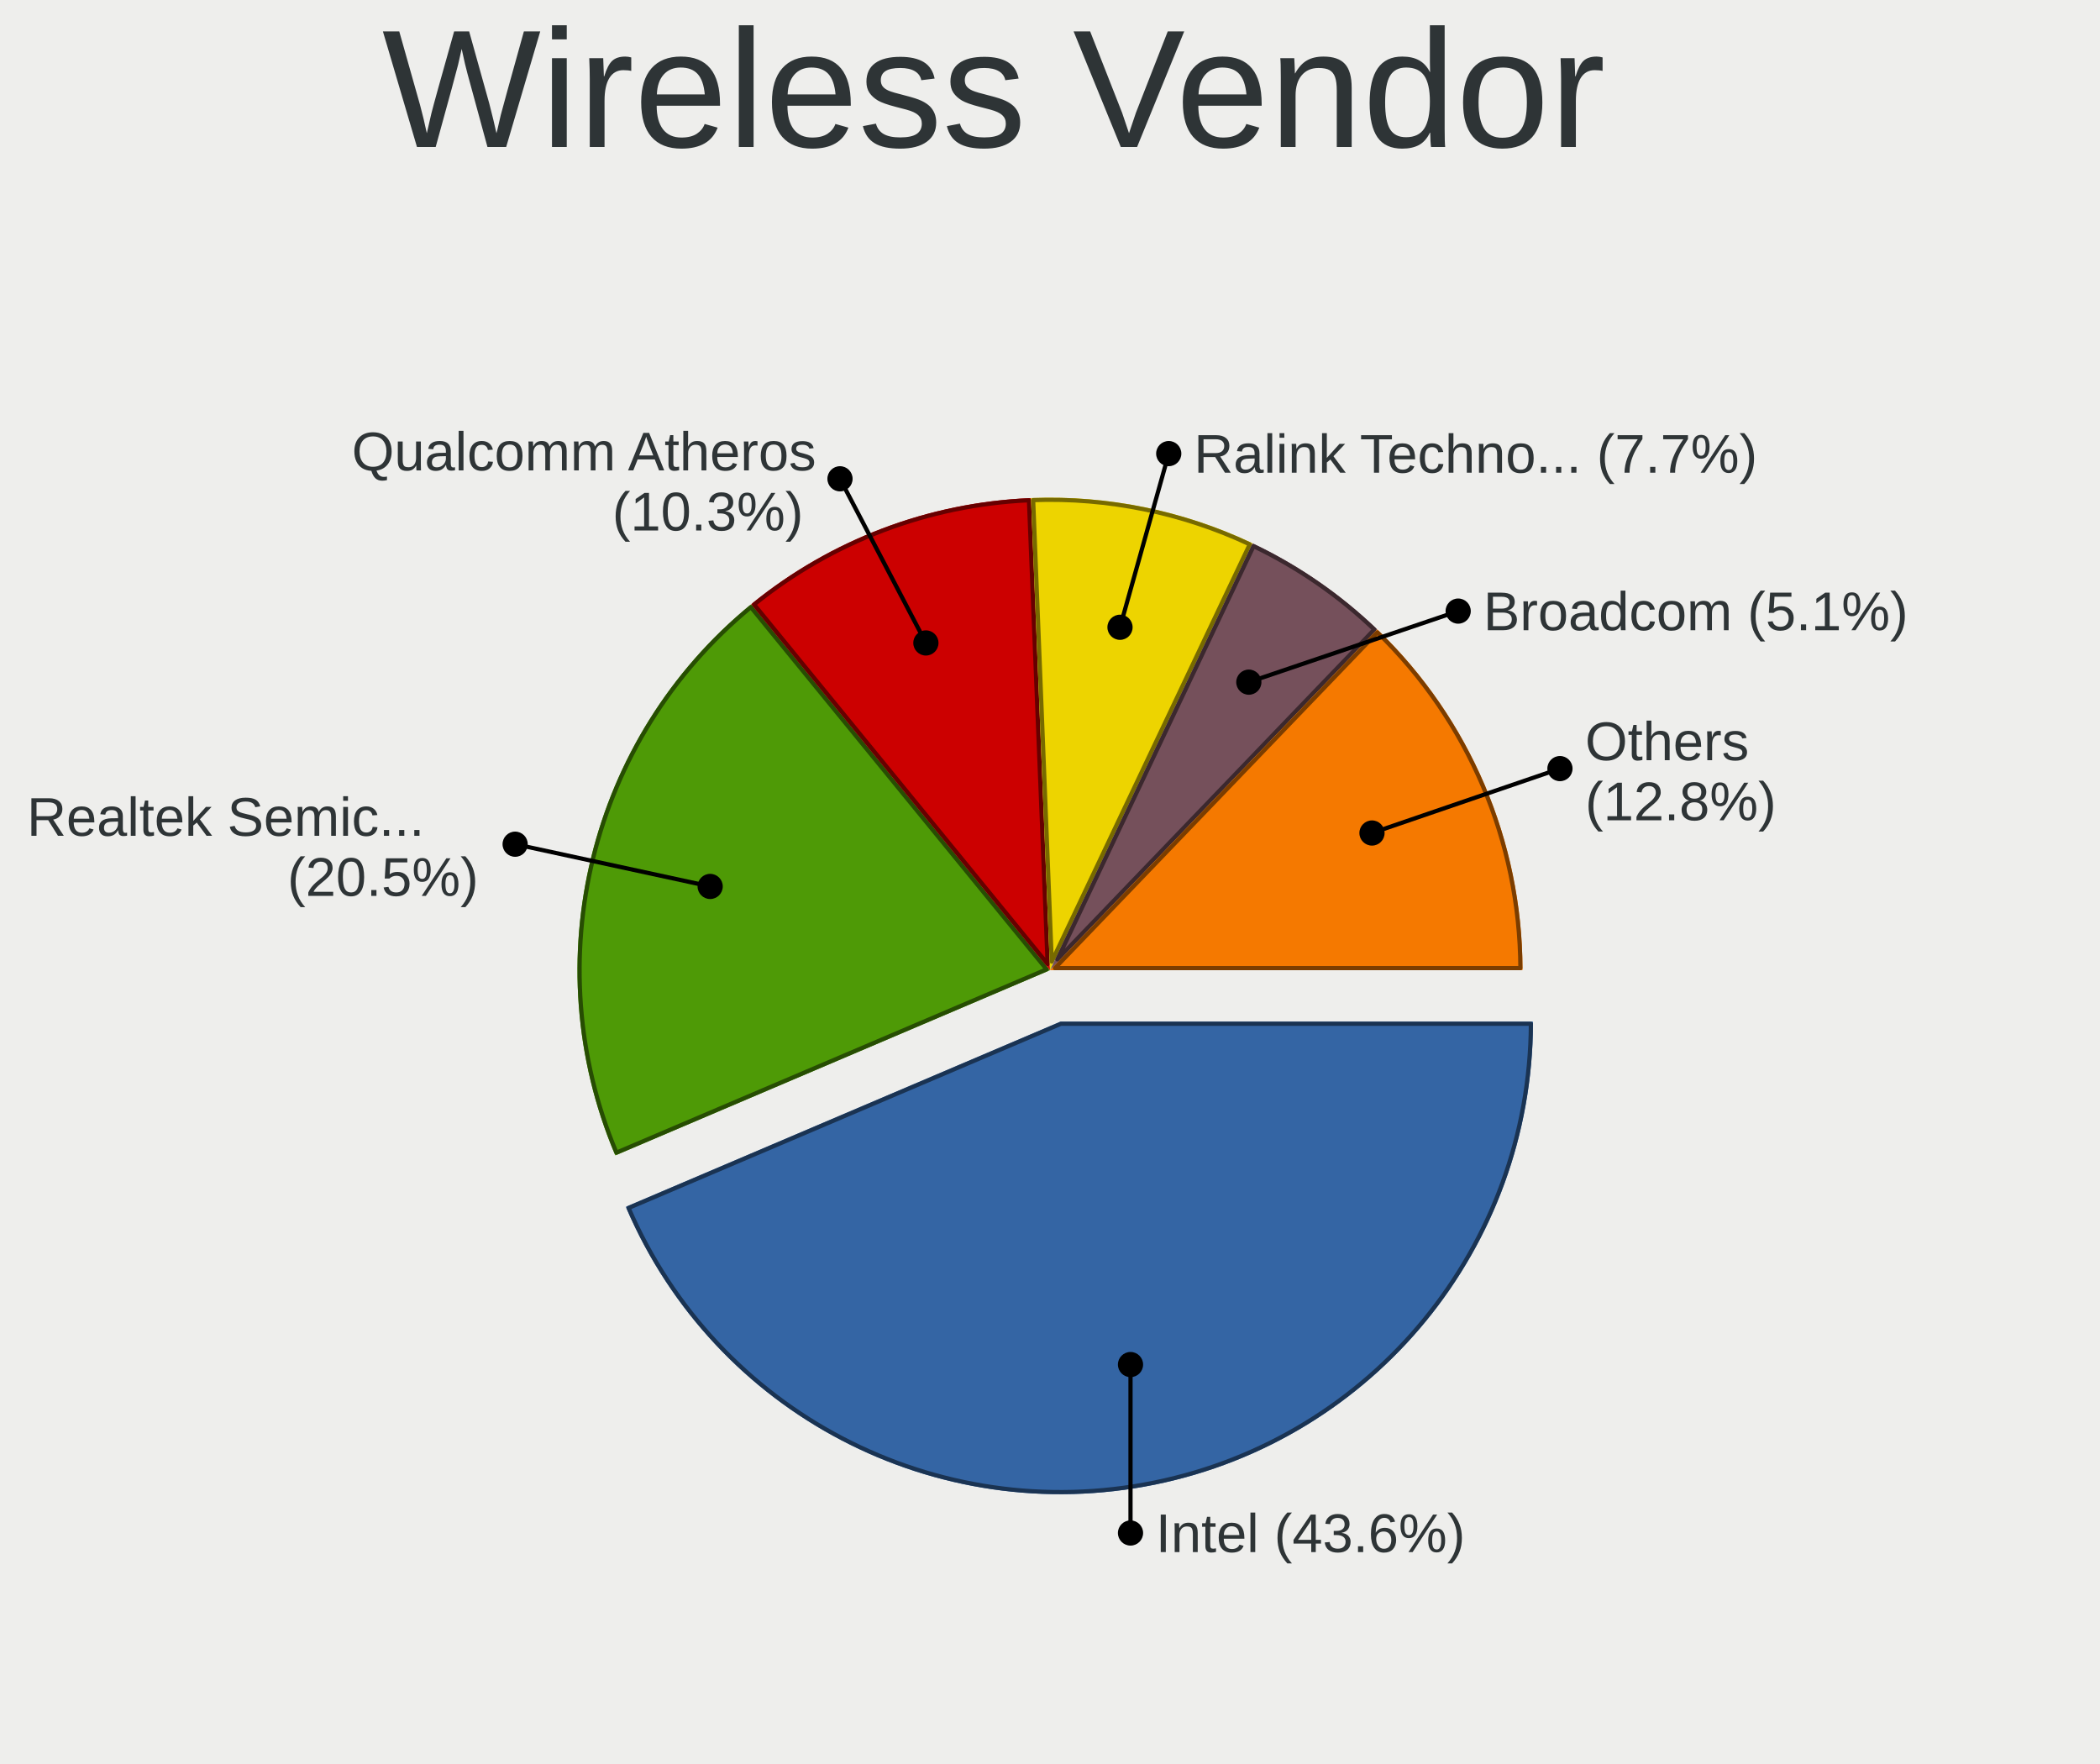
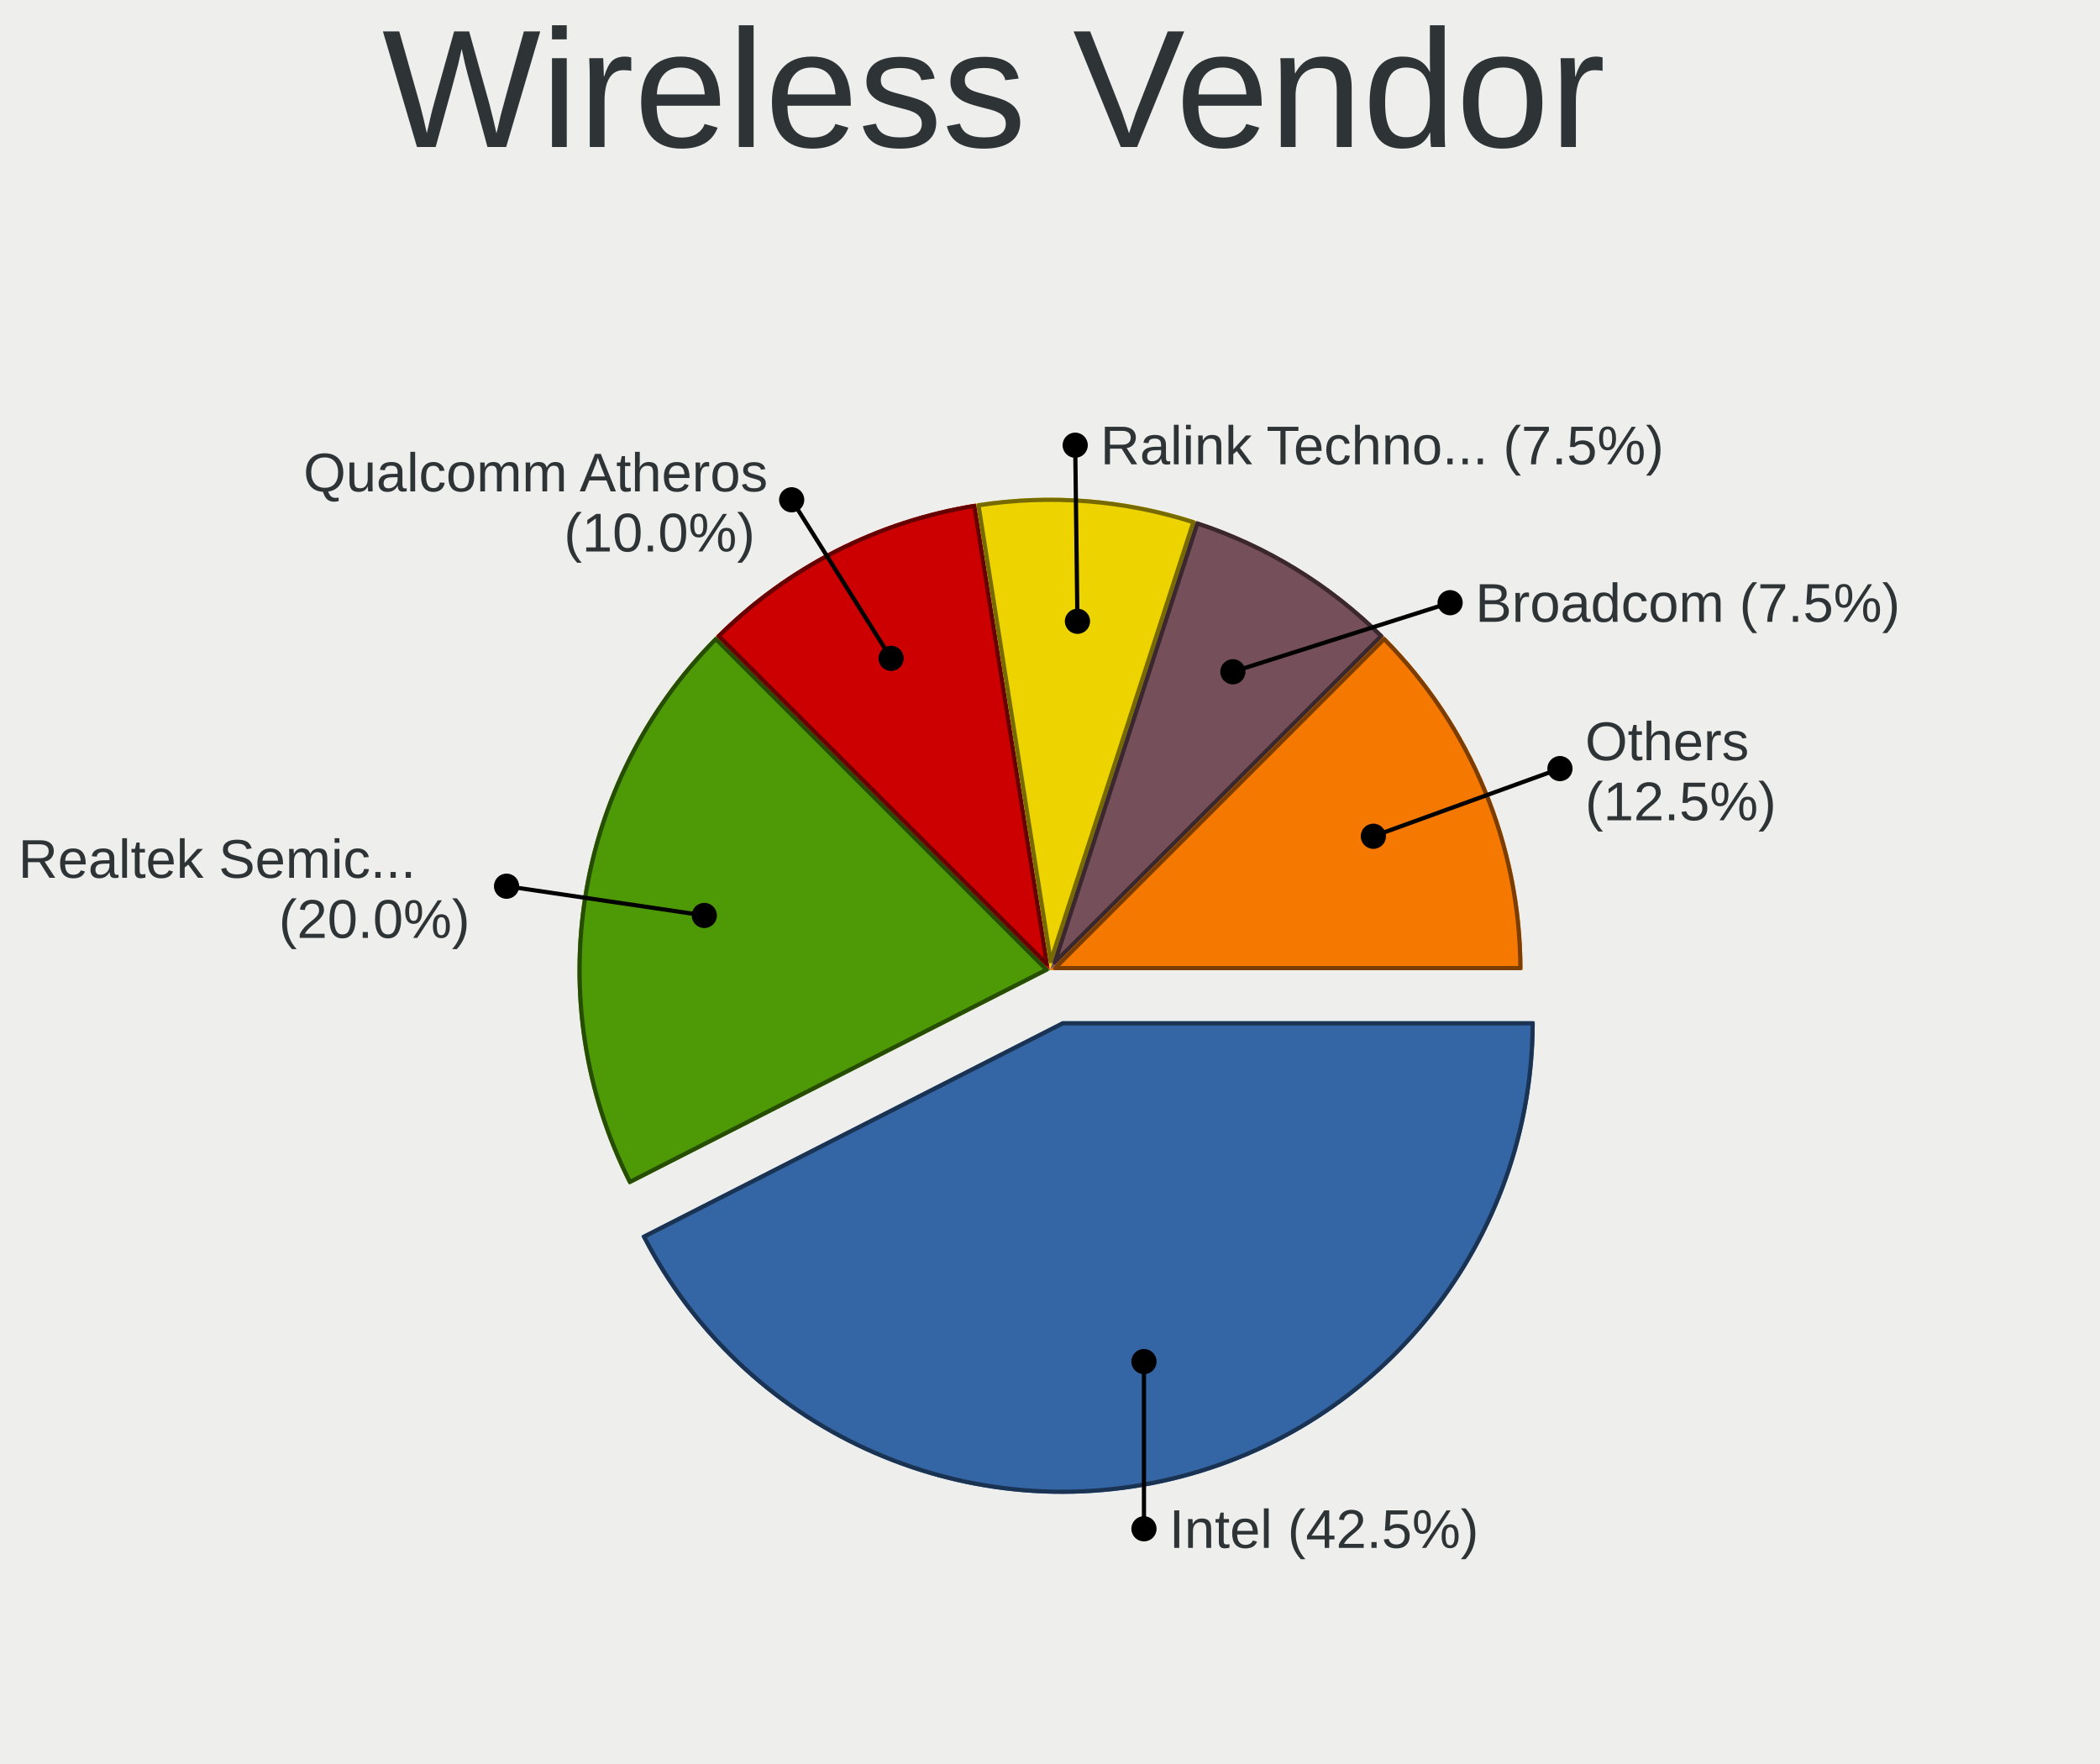
<svg xmlns="http://www.w3.org/2000/svg" width="500" height="420" version="1.0" id="ezcGraph">
  <defs />
  <g id="ezcGraphChart" color-rendering="optimizeQuality" shape-rendering="geometricPrecision" text-rendering="optimizeLegibility">
    <path d=" M 0,420 L 0,0 L 500,0 L 500,420 L 0,420 z " style="fill: #eeeeec; fill-opacity: 1.00; stroke: none;" id="ezcGraphPolygon_1" />
    <path d=" M 0,42 L 0,0 L 500,0 L 500,42 L 0,42 z " style="fill: #000000; fill-opacity: 0.00; stroke: none;" id="ezcGraphPolygon_2" />
-     <path d="M 252.50,243.25 L 365.00,243.25 A 112.50,112.50 0 0,1 149.00,287.34 z" style="fill: #3465a4; fill-opacity: 1.00; stroke: none; cursor: pointer;" id="ezcGraphCircleSector_4" />
-     <path d="M 252.60,243.75 L 364.50,243.75 A 112.00,112.00 0 0,1 149.66,287.61 z" style="fill: none; stroke: #1a3352; stroke-width: 1; stroke-opacity: 1.00; stroke-linecap: round; stroke-linejoin: round;" id="ezcGraphCircleSector_5" />
-     <path d="M 250.00,231.00 L 146.50,275.10 A 112.50,112.50 0 0,1 178.85,143.86 z" style="fill: #4e9a06; fill-opacity: 1.00; stroke: none; cursor: pointer;" id="ezcGraphCircleSector_6" />
-     <path d="M 249.19,230.80 L 146.77,274.44 A 112.00,112.00 0 0,1 178.78,144.56 z" style="fill: none; stroke: #274d03; stroke-width: 1; stroke-opacity: 1.00; stroke-linecap: round; stroke-linejoin: round;" id="ezcGraphCircleSector_7" />
-     <path d="M 250.00,231.00 L 178.85,143.86 A 112.50,112.50 0 0,1 245.47,118.59 z" style="fill: #cc0000; fill-opacity: 1.00; stroke: none; cursor: pointer;" id="ezcGraphCircleSector_8" />
-     <path d="M 249.44,229.52 L 179.55,143.93 A 112.00,112.00 0 0,1 244.99,119.11 z" style="fill: none; stroke: #660000; stroke-width: 1; stroke-opacity: 1.00; stroke-linecap: round; stroke-linejoin: round;" id="ezcGraphCircleSector_9" />
-     <path d="M 250.00,231.00 L 245.47,118.59 A 112.50,112.50 0 0,1 298.23,129.36 z" style="fill: #edd400; fill-opacity: 1.00; stroke: none; cursor: pointer;" id="ezcGraphCircleSector_10" />
-     <path d="M 250.42,228.95 L 245.99,119.07 A 112.00,112.00 0 0,1 297.56,129.60 z" style="fill: none; stroke: #776a00; stroke-width: 1; stroke-opacity: 1.00; stroke-linecap: round; stroke-linejoin: round;" id="ezcGraphCircleSector_11" />
-     <path d="M 250.00,231.00 L 298.23,129.36 A 112.50,112.50 0 0,1 327.93,149.86 z" style="fill: #75505b; fill-opacity: 1.00; stroke: none; cursor: pointer;" id="ezcGraphCircleSector_12" />
-     <path d="M 251.77,228.43 L 298.47,130.03 A 112.00,112.00 0 0,1 327.22,149.88 z" style="fill: none; stroke: #3b282e; stroke-width: 1; stroke-opacity: 1.00; stroke-linecap: round; stroke-linejoin: round;" id="ezcGraphCircleSector_13" />
-     <path d="M 250.00,231.00 L 327.93,149.86 A 112.50,112.50 0 0,1 362.50,231.00 z" style="fill: #f57900; fill-opacity: 1.00; stroke: none;" id="ezcGraphCircleSector_14" />
-     <path d="M 251.17,230.50 L 327.95,150.57 A 112.00,112.00 0 0,1 362.00,230.50 z" style="fill: none; stroke: #7b3d00; stroke-width: 1; stroke-opacity: 1.00; stroke-linecap: round; stroke-linejoin: round;" id="ezcGraphCircleSector_15" />
-     <path d=" M 220.45,153.082 L 200,114" style="fill: none; stroke: #000000; stroke-width: 1; stroke-opacity: 1.00; stroke-linecap: round; stroke-linejoin: round;" id="ezcGraphLine_16" />
-     <ellipse cx="220.45" cy="153.082" rx="3" ry="3" style="fill: #000000; fill-opacity: 1.00; stroke: none;" id="ezcGraphCircle_17" />
-     <ellipse cx="200" cy="114" rx="3" ry="3" style="fill: #000000; fill-opacity: 1.00; stroke: none;" id="ezcGraphCircle_18" />
-     <path d=" M 169.088,211.057 L 122.653,201" style="fill: none; stroke: #000000; stroke-width: 1; stroke-opacity: 1.00; stroke-linecap: round; stroke-linejoin: round;" id="ezcGraphLine_20" />
-     <ellipse cx="169.088" cy="211.057" rx="3" ry="3" style="fill: #000000; fill-opacity: 1.00; stroke: none;" id="ezcGraphCircle_21" />
-     <ellipse cx="122.653" cy="201" rx="3" ry="3" style="fill: #000000; fill-opacity: 1.00; stroke: none;" id="ezcGraphCircle_22" />
-     <path d=" M 266.669,149.351 L 278.271,108" style="fill: none; stroke: #000000; stroke-width: 1; stroke-opacity: 1.00; stroke-linecap: round; stroke-linejoin: round;" id="ezcGraphLine_24" />
-     <ellipse cx="266.669" cy="149.351" rx="3" ry="3" style="fill: #000000; fill-opacity: 1.00; stroke: none;" id="ezcGraphCircle_25" />
-     <ellipse cx="278.271" cy="108" rx="3" ry="3" style="fill: #000000; fill-opacity: 1.00; stroke: none;" id="ezcGraphCircle_26" />
-     <path d=" M 297.339,162.418 L 347.185,145.5" style="fill: none; stroke: #000000; stroke-width: 1; stroke-opacity: 1.00; stroke-linecap: round; stroke-linejoin: round;" id="ezcGraphLine_28" />
-     <ellipse cx="297.339" cy="162.418" rx="3" ry="3" style="fill: #000000; fill-opacity: 1.00; stroke: none;" id="ezcGraphCircle_29" />
-     <ellipse cx="347.185" cy="145.5" rx="3" ry="3" style="fill: #000000; fill-opacity: 1.00; stroke: none;" id="ezcGraphCircle_30" />
-     <path d=" M 326.665,198.336 L 371.417,183" style="fill: none; stroke: #000000; stroke-width: 1; stroke-opacity: 1.00; stroke-linecap: round; stroke-linejoin: round;" id="ezcGraphLine_32" />
-     <ellipse cx="326.665" cy="198.336" rx="3" ry="3" style="fill: #000000; fill-opacity: 1.00; stroke: none;" id="ezcGraphCircle_33" />
+     <path d="M 252.92,243.15 L 365.42,243.15 A 112.50,112.50 0 0,1 152.68,294.23 z" style="fill: #3465a4; fill-opacity: 1.00; stroke: none; cursor: pointer;" id="ezcGraphCircleSector_4" />
+     <path d="M 253.04,243.65 L 364.92,243.65 A 112.00,112.00 0 0,1 153.35,294.45 z" style="fill: none; stroke: #1a3352; stroke-width: 1; stroke-opacity: 1.00; stroke-linecap: round; stroke-linejoin: round;" id="ezcGraphCircleSector_5" />
+     <path d="M 250.00,231.00 L 149.76,282.07 A 112.50,112.50 0 0,1 170.45,151.45 z" style="fill: #4e9a06; fill-opacity: 1.00; stroke: none; cursor: pointer;" id="ezcGraphCircleSector_6" />
+     <path d="M 249.16,230.87 L 149.98,281.40 A 112.00,112.00 0 0,1 170.45,152.16 z" style="fill: none; stroke: #274d03; stroke-width: 1; stroke-opacity: 1.00; stroke-linecap: round; stroke-linejoin: round;" id="ezcGraphCircleSector_7" />
+     <path d="M 250.00,231.00 L 170.45,151.45 A 112.50,112.50 0 0,1 232.40,119.89 z" style="fill: #cc0000; fill-opacity: 1.00; stroke: none; cursor: pointer;" id="ezcGraphCircleSector_8" />
+     <path d="M 249.27,229.56 L 171.16,151.45 A 112.00,112.00 0 0,1 231.99,120.46 z" style="fill: none; stroke: #660000; stroke-width: 1; stroke-opacity: 1.00; stroke-linecap: round; stroke-linejoin: round;" id="ezcGraphCircleSector_9" />
+     <path d="M 250.00,231.00 L 232.40,119.89 A 112.50,112.50 0 0,1 284.76,124.01 z" style="fill: #edd400; fill-opacity: 1.00; stroke: none; cursor: pointer;" id="ezcGraphCircleSector_10" />
+     <path d="M 250.17,228.86 L 232.97,120.30 A 112.00,112.00 0 0,1 284.13,124.33 z" style="fill: none; stroke: #776a00; stroke-width: 1; stroke-opacity: 1.00; stroke-linecap: round; stroke-linejoin: round;" id="ezcGraphCircleSector_11" />
+     <path d="M 250.00,231.00 L 284.76,124.01 A 112.50,112.50 0 0,1 329.55,151.45 z" style="fill: #75505b; fill-opacity: 1.00; stroke: none; cursor: pointer;" id="ezcGraphCircleSector_12" />
+     <path d="M 251.12,229.17 L 285.09,124.64 A 112.00,112.00 0 0,1 328.84,151.45 z" style="fill: none; stroke: #3b282e; stroke-width: 1; stroke-opacity: 1.00; stroke-linecap: round; stroke-linejoin: round;" id="ezcGraphCircleSector_13" />
+     <path d="M 250.00,231.00 L 329.55,151.45 A 112.50,112.50 0 0,1 362.50,231.00 z" style="fill: #f57900; fill-opacity: 1.00; stroke: none;" id="ezcGraphCircleSector_14" />
+     <path d="M 251.21,230.50 L 329.55,152.16 A 112.00,112.00 0 0,1 362.00,230.50 z" style="fill: none; stroke: #7b3d00; stroke-width: 1; stroke-opacity: 1.00; stroke-linecap: round; stroke-linejoin: round;" id="ezcGraphCircleSector_15" />
+     <path d=" M 212.167,156.75 L 188.493,119" style="fill: none; stroke: #000000; stroke-width: 1; stroke-opacity: 1.00; stroke-linecap: round; stroke-linejoin: round;" id="ezcGraphLine_16" />
+     <ellipse cx="212.167" cy="156.75" rx="3" ry="3" style="fill: #000000; fill-opacity: 1.00; stroke: none;" id="ezcGraphCircle_17" />
+     <ellipse cx="188.493" cy="119" rx="3" ry="3" style="fill: #000000; fill-opacity: 1.00; stroke: none;" id="ezcGraphCircle_18" />
+     <path d=" M 167.693,217.964 L 120.61,211" style="fill: none; stroke: #000000; stroke-width: 1; stroke-opacity: 1.00; stroke-linecap: round; stroke-linejoin: round;" id="ezcGraphLine_20" />
+     <ellipse cx="167.693" cy="217.964" rx="3" ry="3" style="fill: #000000; fill-opacity: 1.00; stroke: none;" id="ezcGraphCircle_21" />
+     <ellipse cx="120.61" cy="211" rx="3" ry="3" style="fill: #000000; fill-opacity: 1.00; stroke: none;" id="ezcGraphCircle_22" />
+     <path d=" M 256.538,147.924 L 256,106" style="fill: none; stroke: #000000; stroke-width: 1; stroke-opacity: 1.00; stroke-linecap: round; stroke-linejoin: round;" id="ezcGraphLine_24" />
+     <ellipse cx="256.538" cy="147.924" rx="3" ry="3" style="fill: #000000; fill-opacity: 1.00; stroke: none;" id="ezcGraphCircle_25" />
+     <ellipse cx="256" cy="106" rx="3" ry="3" style="fill: #000000; fill-opacity: 1.00; stroke: none;" id="ezcGraphCircle_26" />
+     <path d=" M 293.541,159.947 L 345.268,143.5" style="fill: none; stroke: #000000; stroke-width: 1; stroke-opacity: 1.00; stroke-linecap: round; stroke-linejoin: round;" id="ezcGraphLine_28" />
+     <ellipse cx="293.541" cy="159.947" rx="3" ry="3" style="fill: #000000; fill-opacity: 1.00; stroke: none;" id="ezcGraphCircle_29" />
+     <ellipse cx="345.268" cy="143.5" rx="3" ry="3" style="fill: #000000; fill-opacity: 1.00; stroke: none;" id="ezcGraphCircle_30" />
+     <path d=" M 326.99,199.11 L 371.417,183" style="fill: none; stroke: #000000; stroke-width: 1; stroke-opacity: 1.00; stroke-linecap: round; stroke-linejoin: round;" id="ezcGraphLine_32" />
+     <ellipse cx="326.99" cy="199.11" rx="3" ry="3" style="fill: #000000; fill-opacity: 1.00; stroke: none;" id="ezcGraphCircle_33" />
    <ellipse cx="371.417" cy="183" rx="3" ry="3" style="fill: #000000; fill-opacity: 1.00; stroke: none;" id="ezcGraphCircle_34" />
-     <path d=" M 269.169,324.897 L 269.169,365" style="fill: none; stroke: #000000; stroke-width: 1; stroke-opacity: 1.00; stroke-linecap: round; stroke-linejoin: round;" id="ezcGraphLine_36" />
-     <ellipse cx="269.169" cy="324.897" rx="3" ry="3" style="fill: #000000; fill-opacity: 1.00; stroke: none;" id="ezcGraphCircle_37" />
-     <ellipse cx="269.169" cy="365" rx="3" ry="3" style="fill: #000000; fill-opacity: 1.00; stroke: none;" id="ezcGraphCircle_38" />
+     <path d=" M 272.372,324.185 L 272.372,364" style="fill: none; stroke: #000000; stroke-width: 1; stroke-opacity: 1.00; stroke-linecap: round; stroke-linejoin: round;" id="ezcGraphLine_36" />
+     <ellipse cx="272.372" cy="324.185" rx="3" ry="3" style="fill: #000000; fill-opacity: 1.00; stroke: none;" id="ezcGraphCircle_37" />
+     <ellipse cx="272.372" cy="364" rx="3" ry="3" style="fill: #000000; fill-opacity: 1.00; stroke: none;" id="ezcGraphCircle_38" />
    <g id="ezcGraphTextBox_3">
      <path d=" M 90.5,42 L 90.5,0.5 L 410,0.5 L 410,42 L 90.5,42 z " style="fill: #ffffff; fill-opacity: 0.00; stroke: none;" id="ezcGraphPolygon_40" />
      <text id="ezcGraphTextBox_3_text" x="91" text-length="318px" y="35" style="font-size: 40px; font-family: 'Arial'; fill: #2e3436; fill-opacity: 1.00; stroke: none;">Wireless Vendor</text>
    </g>
    <g id="ezcGraphTextBox_19" style=" cursor: pointer;">
-       <path d=" M 83.26,128.05 L 83.26,100.45 L 195,100.45 L 195,128.05 L 83.26,128.05 z " style="fill: #ffffff; fill-opacity: 0.00; stroke: none;" id="ezcGraphPolygon_41" />
-       <text id="ezcGraphTextBox_19_text" x="83.76" text-length="110.24px" y="112" style="font-size: 13px; font-family: 'Arial'; fill: #2e3436; fill-opacity: 1.00; stroke: none;">Qualcomm Atheros</text>
-       <text id="ezcGraphTextBox_19_text" x="145.77" text-length="48.23px" y="126.3" style="font-size: 13px; font-family: 'Arial'; fill: #2e3436; fill-opacity: 1.00; stroke: none;">(10.3%)</text>
+       <path d=" M 71.753,133.05 L 71.753,105.45 L 183.493,105.45 L 183.493,133.05 L 71.753,133.05 z " style="fill: #ffffff; fill-opacity: 0.00; stroke: none;" id="ezcGraphPolygon_41" />
+       <text id="ezcGraphTextBox_19_text" x="72.253" text-length="110.24px" y="117" style="font-size: 13px; font-family: 'Arial'; fill: #2e3436; fill-opacity: 1.00; stroke: none;">Qualcomm Atheros</text>
+       <text id="ezcGraphTextBox_19_text" x="134.263" text-length="48.23px" y="131.3" style="font-size: 13px; font-family: 'Arial'; fill: #2e3436; fill-opacity: 1.00; stroke: none;">(10.0%)</text>
    </g>
    <g id="ezcGraphTextBox_23" style=" cursor: pointer;">
-       <path d=" M 5.913,215.05 L 5.913,187.45 L 117.653,187.45 L 117.653,215.05 L 5.913,215.05 z " style="fill: #ffffff; fill-opacity: 0.00; stroke: none;" id="ezcGraphPolygon_42" />
-       <text id="ezcGraphTextBox_23_text" x="6.413" text-length="110.24px" y="199" style="font-size: 13px; font-family: 'Arial'; fill: #2e3436; fill-opacity: 1.00; stroke: none;">Realtek Semic...</text>
-       <text id="ezcGraphTextBox_23_text" x="68.423" text-length="48.23px" y="213.3" style="font-size: 13px; font-family: 'Arial'; fill: #2e3436; fill-opacity: 1.00; stroke: none;">(20.5%)</text>
+       <path d=" M 3.87,225.05 L 3.87,197.45 L 115.61,197.45 L 115.61,225.05 L 3.87,225.05 z " style="fill: #ffffff; fill-opacity: 0.00; stroke: none;" id="ezcGraphPolygon_42" />
+       <text id="ezcGraphTextBox_23_text" x="4.37" text-length="110.24px" y="209" style="font-size: 13px; font-family: 'Arial'; fill: #2e3436; fill-opacity: 1.00; stroke: none;">Realtek Semic...</text>
+       <text id="ezcGraphTextBox_23_text" x="66.38" text-length="48.23px" y="223.3" style="font-size: 13px; font-family: 'Arial'; fill: #2e3436; fill-opacity: 1.00; stroke: none;">(20.0%)</text>
    </g>
    <g id="ezcGraphTextBox_27" style=" cursor: pointer;">
-       <path d=" M 283.771,115.5 L 283.771,101 L 443.741,101 L 443.741,115.5 L 283.771,115.5 z " style="fill: #ffffff; fill-opacity: 0.00; stroke: none;" id="ezcGraphPolygon_43" />
-       <text id="ezcGraphTextBox_27_text" x="284.271" text-length="158.47px" y="112.55" style="font-size: 13px; font-family: 'Arial'; fill: #2e3436; fill-opacity: 1.00; stroke: none;">Ralink Techno... (7.7%)</text>
+       <path d=" M 261.5,113.5 L 261.5,99 L 421.47,99 L 421.47,113.5 L 261.5,113.5 z " style="fill: #ffffff; fill-opacity: 0.00; stroke: none;" id="ezcGraphPolygon_43" />
+       <text id="ezcGraphTextBox_27_text" x="262" text-length="158.47px" y="110.55" style="font-size: 13px; font-family: 'Arial'; fill: #2e3436; fill-opacity: 1.00; stroke: none;">Ralink Techno... (7.5%)</text>
    </g>
    <g id="ezcGraphTextBox_31" style=" cursor: pointer;">
-       <path d=" M 352.685,153 L 352.685,138.5 L 457.535,138.5 L 457.535,153 L 352.685,153 z " style="fill: #ffffff; fill-opacity: 0.00; stroke: none;" id="ezcGraphPolygon_44" />
-       <text id="ezcGraphTextBox_31_text" x="353.185" text-length="103.35px" y="150.05" style="font-size: 13px; font-family: 'Arial'; fill: #2e3436; fill-opacity: 1.00; stroke: none;">Broadcom (5.1%)</text>
+       <path d=" M 350.768,151 L 350.768,136.5 L 455.618,136.5 L 455.618,151 L 350.768,151 z " style="fill: #ffffff; fill-opacity: 0.00; stroke: none;" id="ezcGraphPolygon_44" />
+       <text id="ezcGraphTextBox_31_text" x="351.268" text-length="103.35px" y="148.05" style="font-size: 13px; font-family: 'Arial'; fill: #2e3436; fill-opacity: 1.00; stroke: none;">Broadcom (7.5%)</text>
    </g>
    <g id="ezcGraphTextBox_35">
      <path d=" M 376.917,197.05 L 376.917,169.45 L 426.647,169.45 L 426.647,197.05 L 376.917,197.05 z " style="fill: #ffffff; fill-opacity: 0.00; stroke: none;" id="ezcGraphPolygon_45" />
      <text id="ezcGraphTextBox_35_text" x="377.417" text-length="41.34px" y="181" style="font-size: 13px; font-family: 'Arial'; fill: #2e3436; fill-opacity: 1.00; stroke: none;">Others</text>
-       <text id="ezcGraphTextBox_35_text" x="377.417" text-length="48.23px" y="195.3" style="font-size: 13px; font-family: 'Arial'; fill: #2e3436; fill-opacity: 1.00; stroke: none;">(12.8%)</text>
+       <text id="ezcGraphTextBox_35_text" x="377.417" text-length="48.23px" y="195.3" style="font-size: 13px; font-family: 'Arial'; fill: #2e3436; fill-opacity: 1.00; stroke: none;">(12.5%)</text>
    </g>
    <g id="ezcGraphTextBox_39" style=" cursor: pointer;">
-       <path d=" M 274.669,372.5 L 274.669,358 L 365.739,358 L 365.739,372.5 L 274.669,372.5 z " style="fill: #ffffff; fill-opacity: 0.00; stroke: none;" id="ezcGraphPolygon_46" />
-       <text id="ezcGraphTextBox_39_text" x="275.169" text-length="89.57px" y="369.55" style="font-size: 13px; font-family: 'Arial'; fill: #2e3436; fill-opacity: 1.00; stroke: none;">Intel (43.6%)</text>
+       <path d=" M 277.872,371.5 L 277.872,357 L 368.942,357 L 368.942,371.5 L 277.872,371.5 z " style="fill: #ffffff; fill-opacity: 0.00; stroke: none;" id="ezcGraphPolygon_46" />
+       <text id="ezcGraphTextBox_39_text" x="278.372" text-length="89.57px" y="368.55" style="font-size: 13px; font-family: 'Arial'; fill: #2e3436; fill-opacity: 1.00; stroke: none;">Intel (42.5%)</text>
    </g>
  </g>
</svg>
